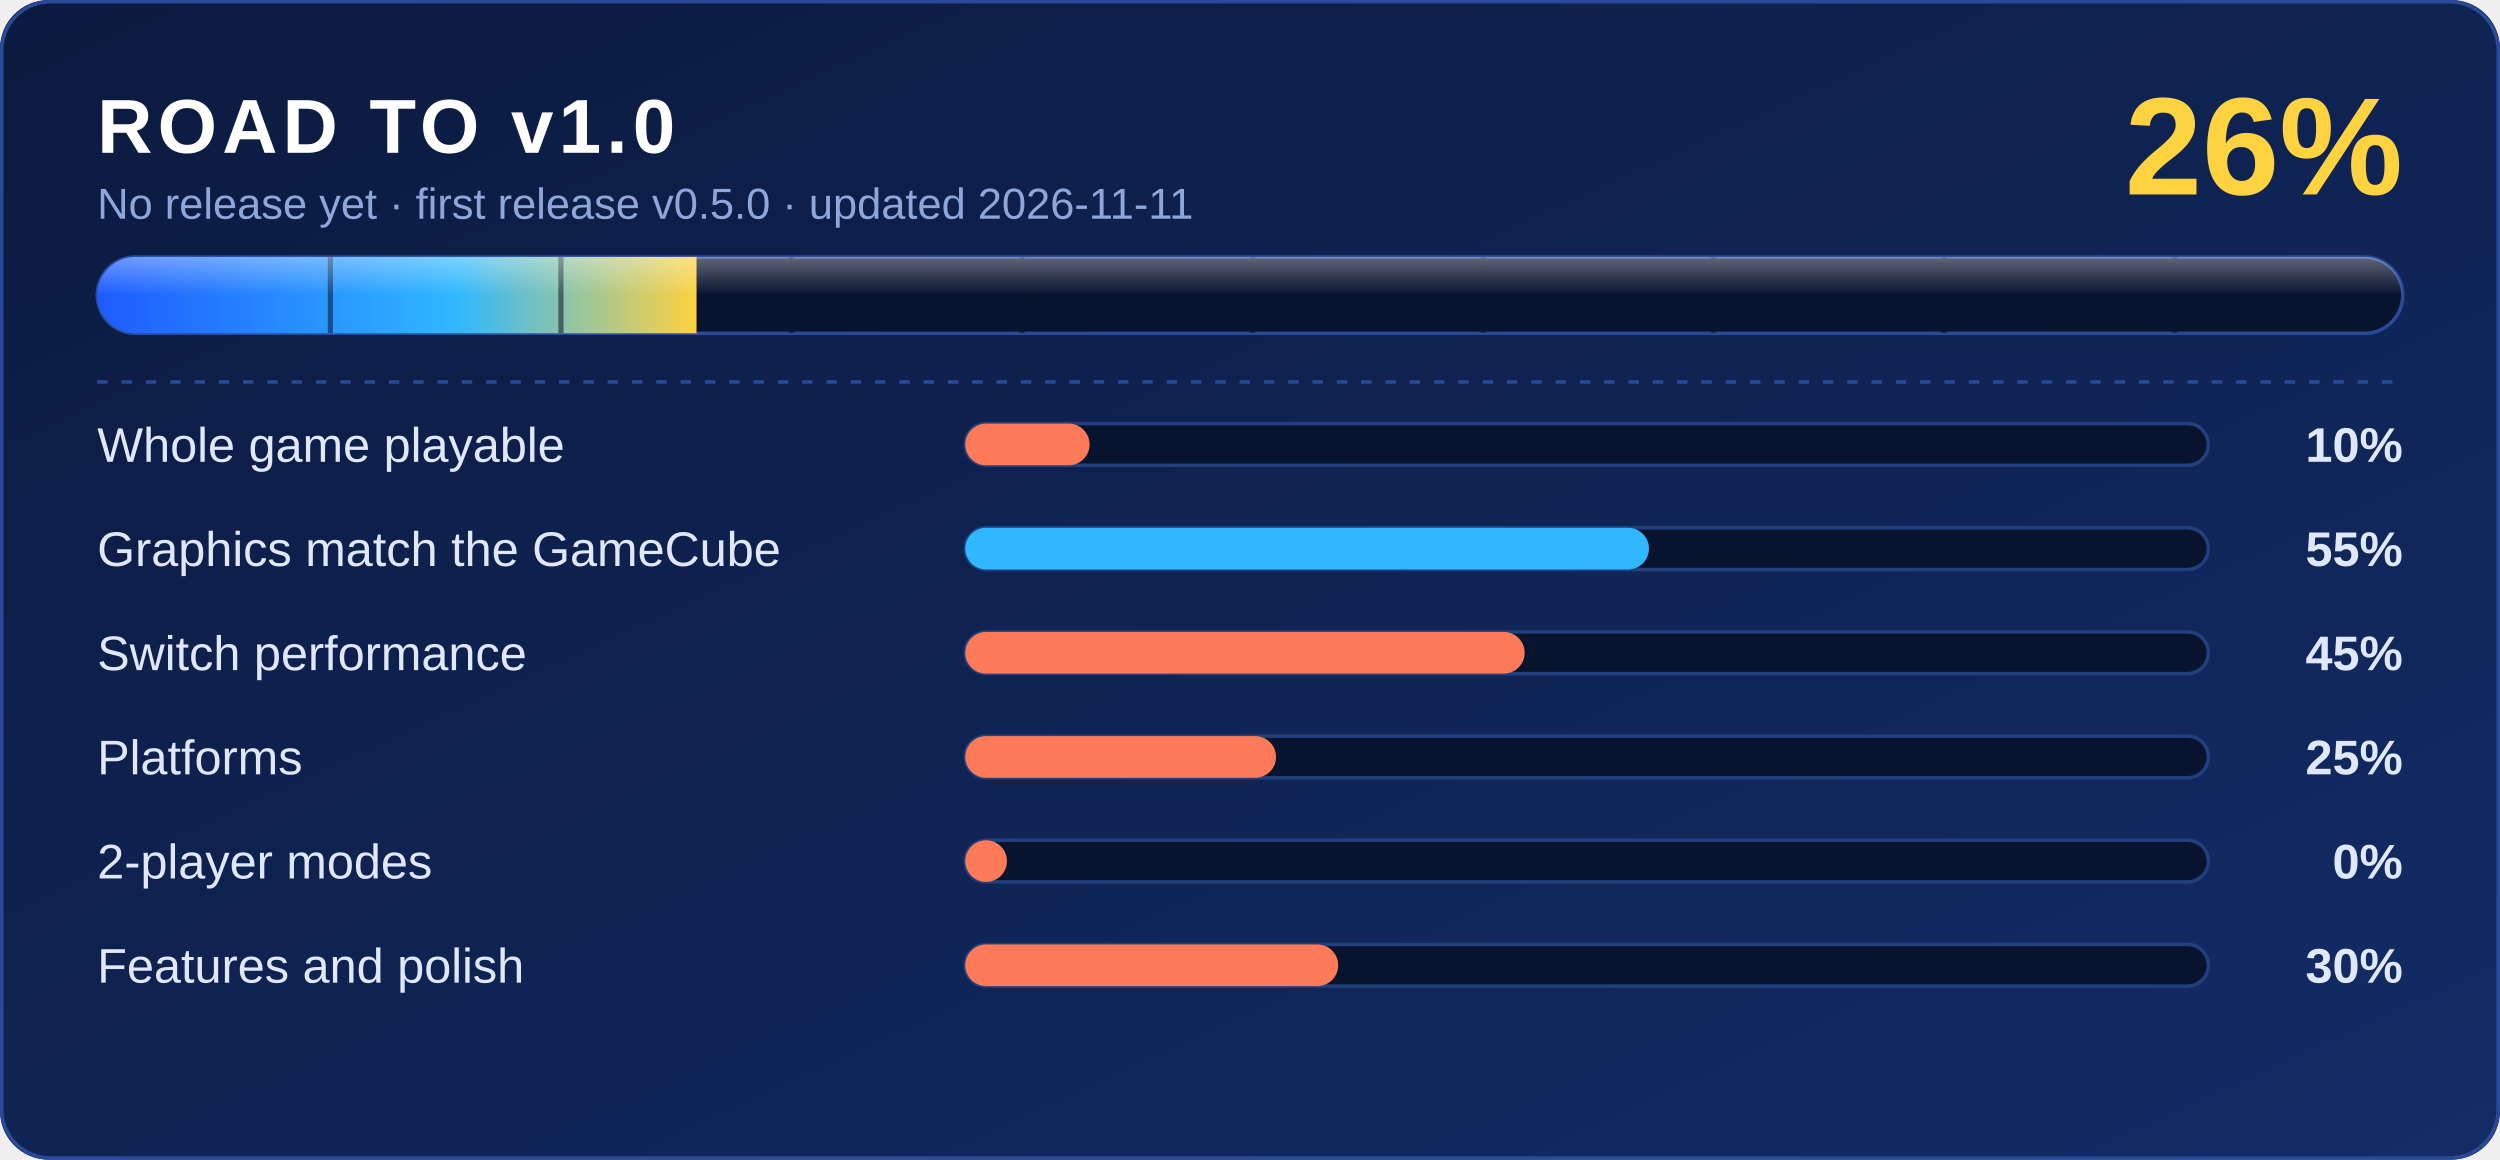
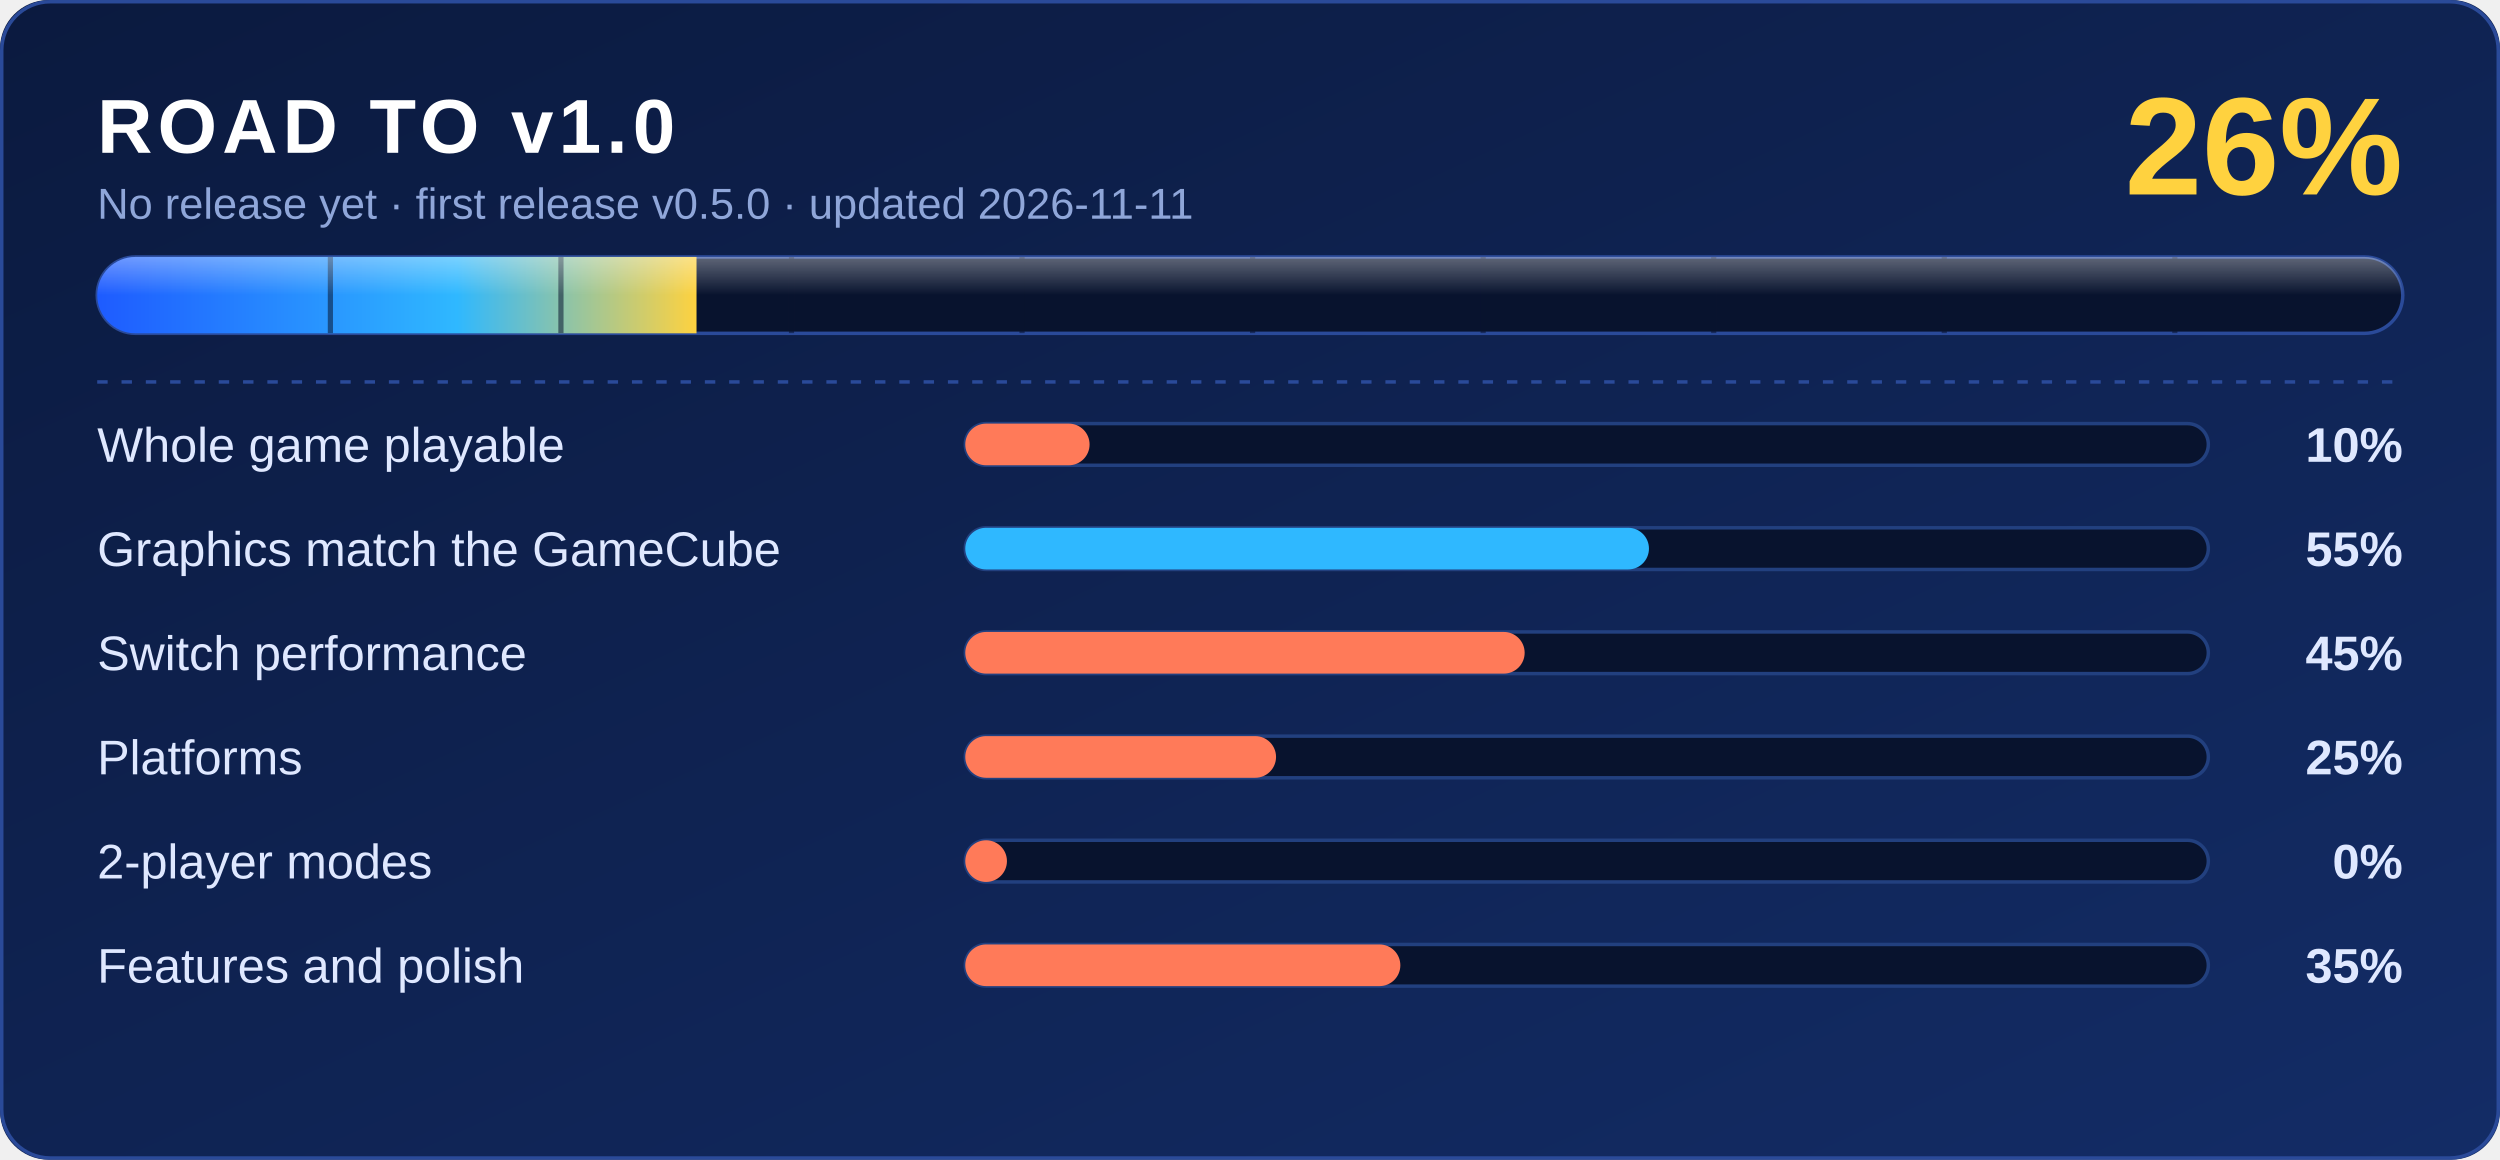
<svg xmlns="http://www.w3.org/2000/svg" width="720" height="334" viewBox="0 0 720 334" role="img" aria-label="Road to v1.0: 26% done">
  <defs>
    <linearGradient id="bg" x1="0" y1="0" x2="1" y2="1">
      <stop offset="0" stop-color="#0b1a3f" />
      <stop offset="1" stop-color="#132c66" />
    </linearGradient>
    <linearGradient id="fill" x1="0" y1="0" x2="1" y2="0">
      <stop offset="0" stop-color="#1e5bff" />
      <stop offset="0.6" stop-color="#2fb8ff" />
      <stop offset="1" stop-color="#ffd23f" />
    </linearGradient>
    <linearGradient id="shine" x1="0" y1="0" x2="0" y2="1">
      <stop offset="0" stop-color="#fff" stop-opacity="0.35" />
      <stop offset="0.5" stop-color="#fff" stop-opacity="0" />
    </linearGradient>
    <clipPath id="barclip">
      <rect x="28" y="74" width="664" height="22" rx="11" />
    </clipPath>
  </defs>
  <rect width="720" height="334" rx="14" fill="url(#bg)" />
  <rect x="0.5" y="0.5" width="719" height="333" rx="14" fill="none" stroke="#2a4a99" />
  <g font-family="'Segoe UI', -apple-system, 'Helvetica Neue', Arial, sans-serif">
    <text x="28" y="44" fill="#ffffff" font-size="22" font-weight="700" letter-spacing="1.5">ROAD TO v1.0</text>
    <text x="28" y="63" fill="#8fa6d9" font-size="12.5">No release yet · first release v0.5.0 · updated 2026-11-11</text>
    <text x="692" y="56" fill="#ffd23f" font-size="40" font-weight="800" text-anchor="end">26%</text>
    <rect x="28" y="74" width="664" height="22" rx="11" fill="#08132e" stroke="#2a4a99" />
    <g clip-path="url(#barclip)">
      <rect x="28" y="74" width="172.6" height="22" fill="url(#fill)" />
      <rect x="94.4" y="74" width="1.5" height="22" fill="#08132e" opacity="0.55" />
      <rect x="160.8" y="74" width="1.5" height="22" fill="#08132e" opacity="0.55" />
      <rect x="227.2" y="74" width="1.5" height="22" fill="#08132e" opacity="0.55" />
      <rect x="293.6" y="74" width="1.5" height="22" fill="#08132e" opacity="0.55" />
      <rect x="360.0" y="74" width="1.5" height="22" fill="#08132e" opacity="0.55" />
      <rect x="426.4" y="74" width="1.5" height="22" fill="#08132e" opacity="0.55" />
      <rect x="492.8" y="74" width="1.5" height="22" fill="#08132e" opacity="0.55" />
      <rect x="559.2" y="74" width="1.5" height="22" fill="#08132e" opacity="0.55" />
      <rect x="625.6" y="74" width="1.5" height="22" fill="#08132e" opacity="0.55" />
      <rect x="28" y="74" width="664" height="22" fill="url(#shine)" />
    </g>
    <line x1="28" y1="110" x2="692" y2="110" stroke="#2a4a99" stroke-dasharray="3 4" />
    <text x="28" y="133" fill="#dfe8ff" font-size="14">Whole game playable</text>
    <rect x="278" y="122" width="358" height="12" rx="6" fill="#08132e" stroke="#22407f" />
    <rect x="278" y="122" width="35.8" height="12" rx="6" fill="#ff7a59" />
    <text x="692" y="133" fill="#dfe8ff" font-size="14" font-weight="600" text-anchor="end">10%</text>
    <text x="28" y="163" fill="#dfe8ff" font-size="14">Graphics match the GameCube</text>
    <rect x="278" y="152" width="358" height="12" rx="6" fill="#08132e" stroke="#22407f" />
    <rect x="278" y="152" width="196.9" height="12" rx="6" fill="#2fb8ff" />
    <text x="692" y="163" fill="#dfe8ff" font-size="14" font-weight="600" text-anchor="end">55%</text>
    <text x="28" y="193" fill="#dfe8ff" font-size="14">Switch performance</text>
    <rect x="278" y="182" width="358" height="12" rx="6" fill="#08132e" stroke="#22407f" />
    <rect x="278" y="182" width="161.1" height="12" rx="6" fill="#ff7a59" />
    <text x="692" y="193" fill="#dfe8ff" font-size="14" font-weight="600" text-anchor="end">45%</text>
    <text x="28" y="223" fill="#dfe8ff" font-size="14">Platforms</text>
    <rect x="278" y="212" width="358" height="12" rx="6" fill="#08132e" stroke="#22407f" />
    <rect x="278" y="212" width="89.5" height="12" rx="6" fill="#ff7a59" />
    <text x="692" y="223" fill="#dfe8ff" font-size="14" font-weight="600" text-anchor="end">25%</text>
    <text x="28" y="253" fill="#dfe8ff" font-size="14">2-player modes</text>
    <rect x="278" y="242" width="358" height="12" rx="6" fill="#08132e" stroke="#22407f" />
    <rect x="278" y="242" width="12.0" height="12" rx="6" fill="#ff7a59" />
    <text x="692" y="253" fill="#dfe8ff" font-size="14" font-weight="600" text-anchor="end">0%</text>
    <text x="28" y="283" fill="#dfe8ff" font-size="14">Features and polish</text>
    <rect x="278" y="272" width="358" height="12" rx="6" fill="#08132e" stroke="#22407f" />
-     <rect x="278" y="272" width="107.4" height="12" rx="6" fill="#ff7a59" />
-     <text x="692" y="283" fill="#dfe8ff" font-size="14" font-weight="600" text-anchor="end">30%</text>
+     <rect x="278" y="272" width="125.3" height="12" rx="6" fill="#ff7a59" />
+     <text x="692" y="283" fill="#dfe8ff" font-size="14" font-weight="600" text-anchor="end">35%</text>
  </g>
</svg>
